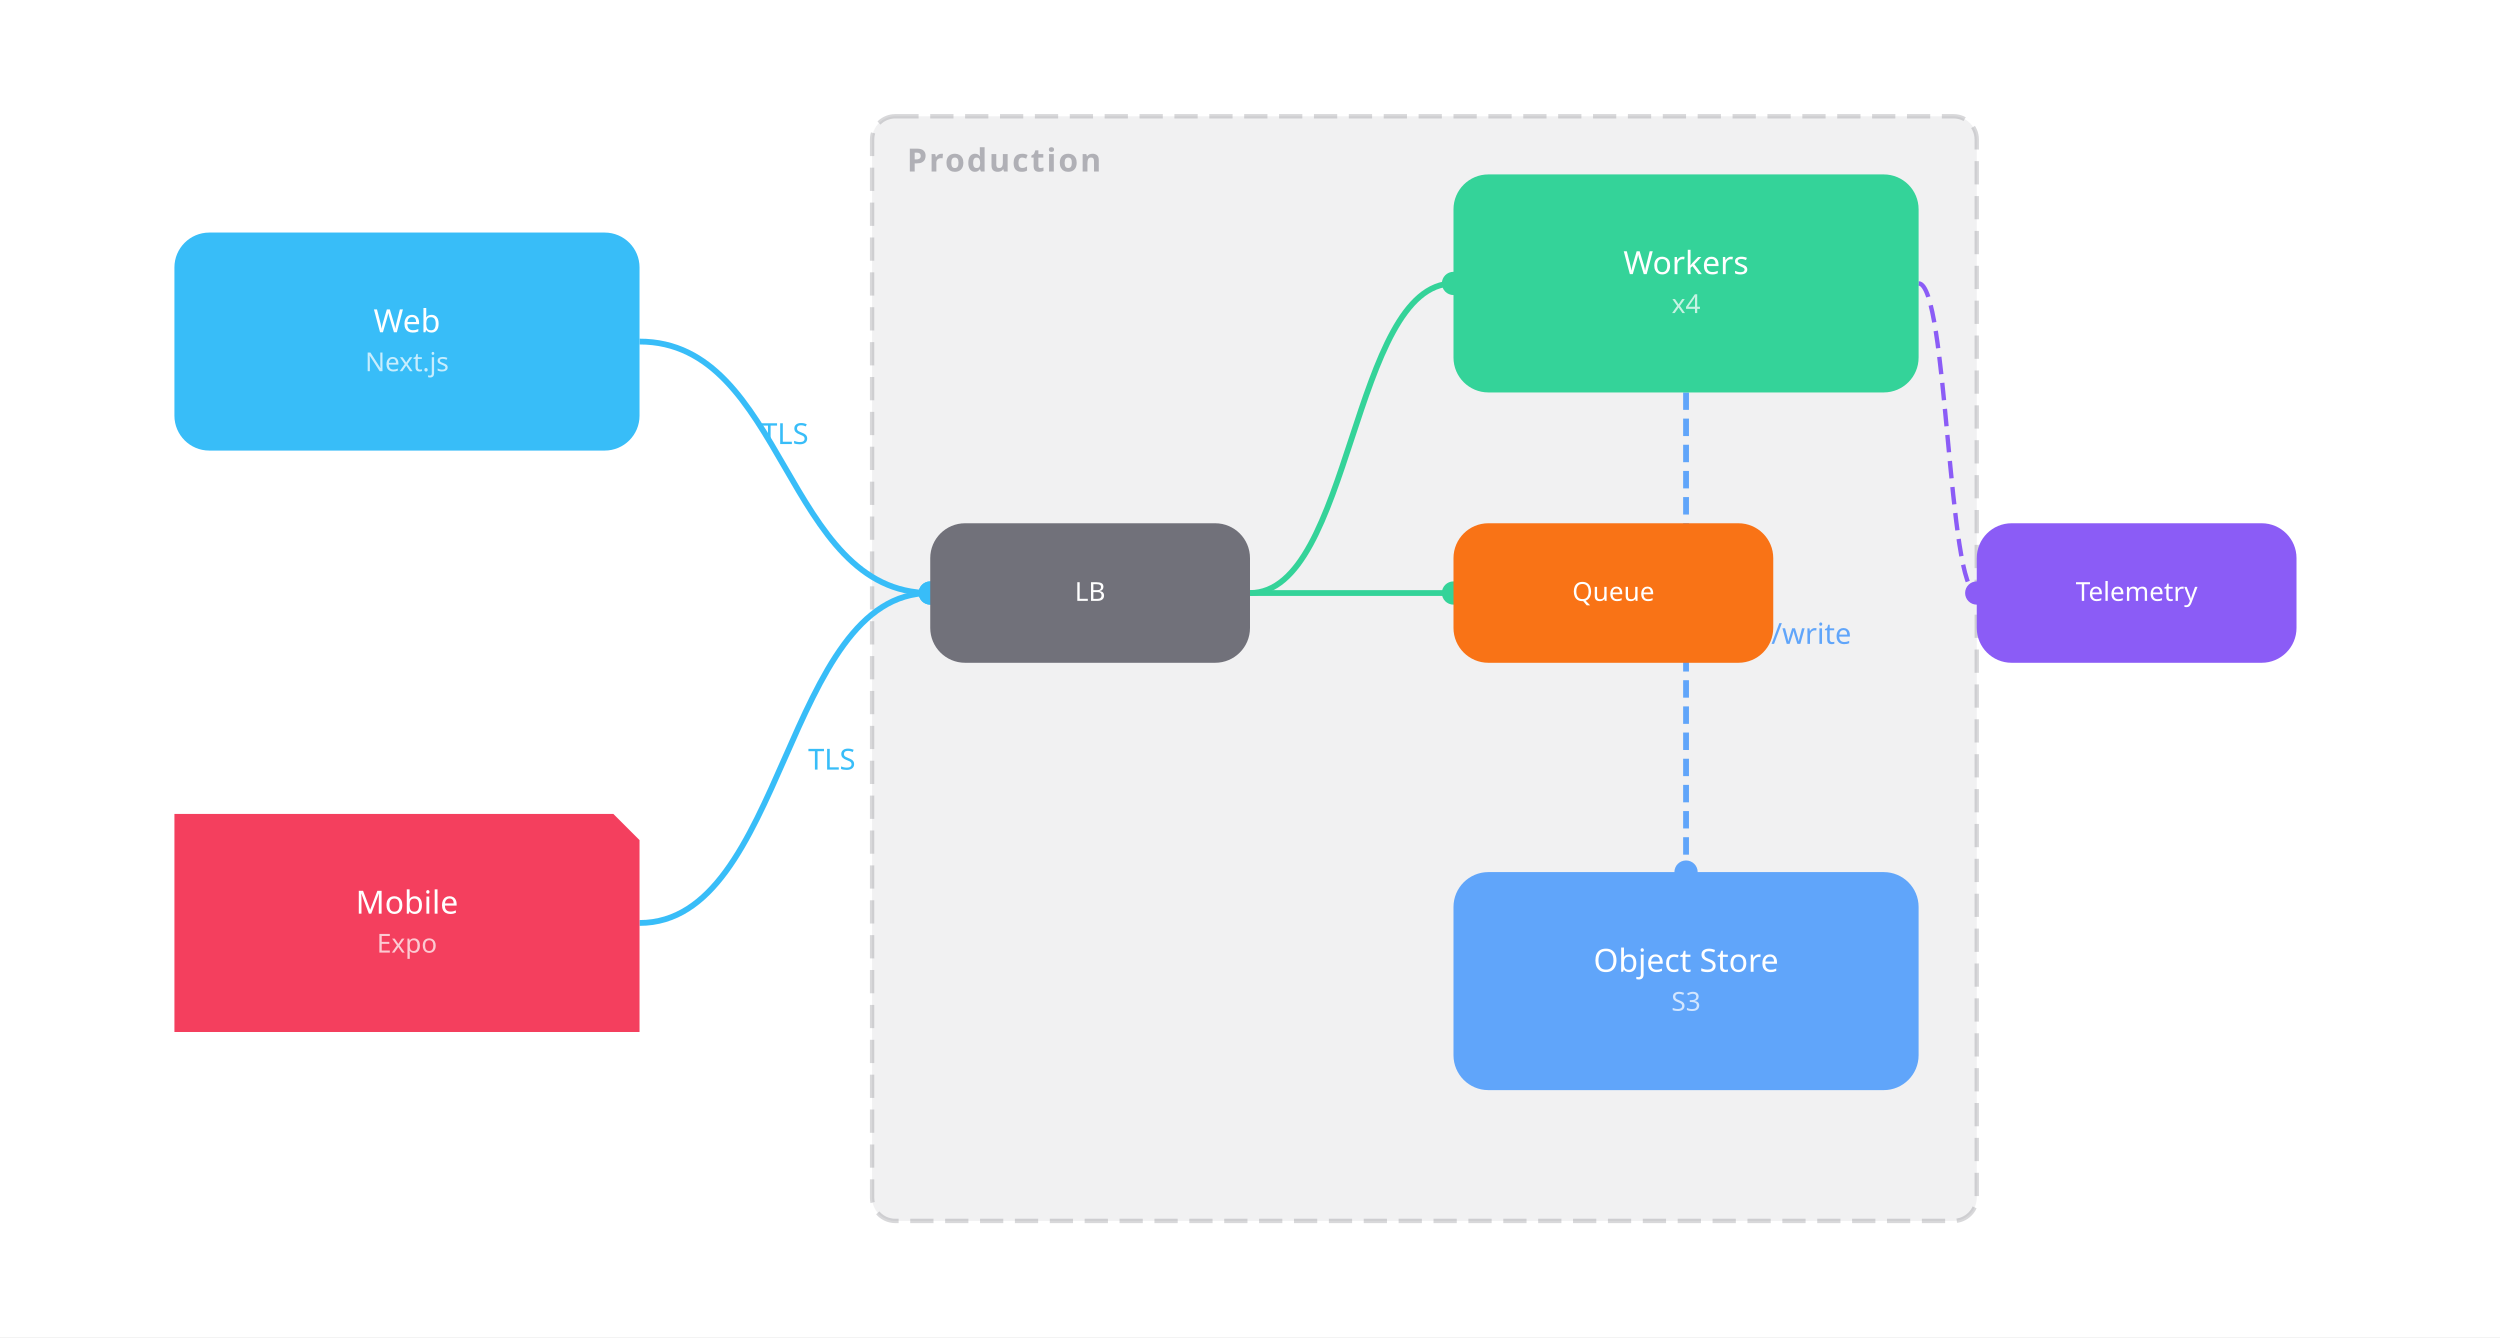
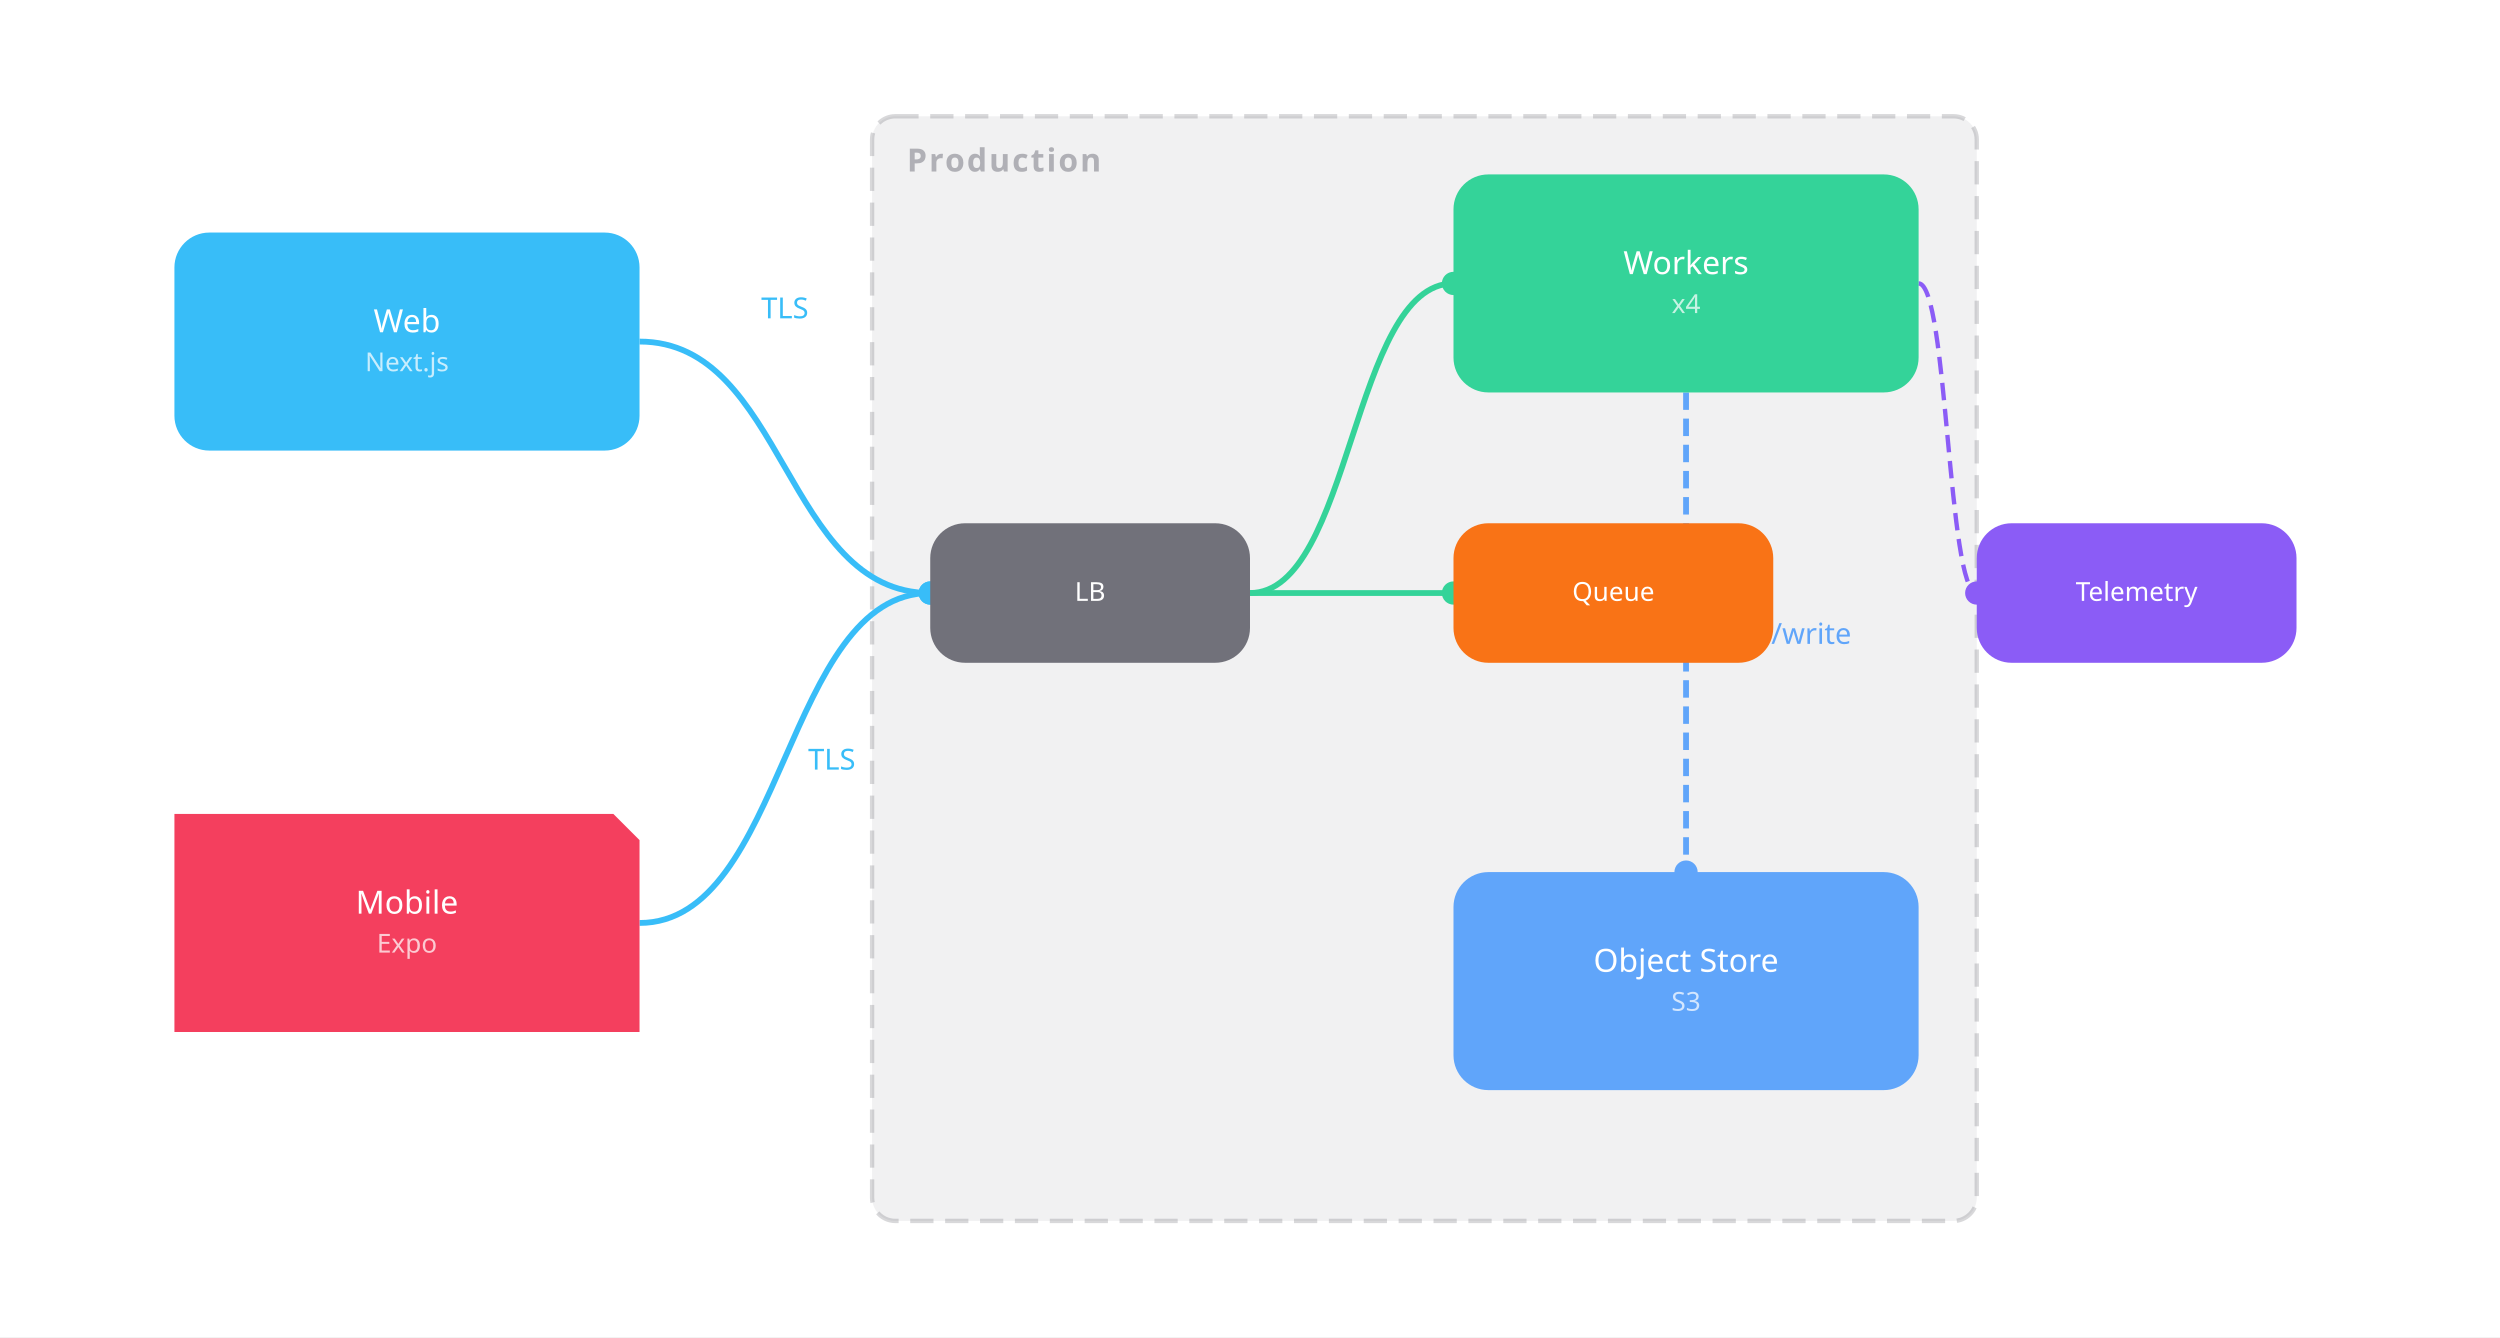
<svg xmlns="http://www.w3.org/2000/svg" width="860" height="460" viewBox="-20 -20 860 460">
  <rect x="-20" y="-20" width="860" height="460" fill="#ffffff" />
  <rect x="280" y="20" width="380" height="380" rx="8" fill="rgba(113, 113, 122, 0.1)" stroke="rgba(113, 113, 122, 0.5)" stroke-opacity="0.55" stroke-width="1.5" stroke-dasharray="8 4" />
  <text x="292" y="39" fill="rgba(113, 113, 122, 0.5)" font-size="11" font-weight="600" letter-spacing="0.7" font-family="ui-sans-serif, system-ui, sans-serif">Production</text>
  <path d="M 200 97.5 C 250 97.5, 250 184, 300 184" fill="none" stroke="#38bdf8" stroke-width="2" />
  <circle cx="300" cy="184" r="4" fill="#38bdf8" />
-   <text x="250" y="132.75" text-anchor="middle" fill="#38bdf8" font-size="10" font-family="ui-sans-serif, system-ui, sans-serif">TLS</text>
+   <text x="250" y="89.5" text-anchor="middle" fill="#38bdf8" font-size="10" font-family="ui-sans-serif, system-ui, sans-serif">TLS</text>
  <path d="M 200 297.5 C 250 297.5, 250 184, 300 184" fill="none" stroke="#38bdf8" stroke-width="2" />
  <circle cx="300" cy="184" r="4" fill="#38bdf8" />
  <text x="258" y="244.75" text-anchor="start" fill="#38bdf8" font-size="10" font-family="ui-sans-serif, system-ui, sans-serif">TLS</text>
  <path d="M 410 184 C 445 184, 445 77.5, 480 77.5" fill="none" stroke="#34d399" stroke-width="2" />
  <circle cx="480" cy="77.5" r="4" fill="#34d399" />
  <path d="M 410 184 C 445 184, 445 184, 480 184" fill="none" stroke="#34d399" stroke-width="2" />
  <circle cx="480" cy="184" r="4" fill="#34d399" />
  <path d="M 560 115 C 560 197.5, 560 197.5, 560 280" fill="none" stroke="#60a5fa" stroke-width="2" stroke-dasharray="6 3" />
  <circle cx="560" cy="280" r="4" fill="#60a5fa" />
  <text x="568" y="201.5" text-anchor="start" fill="#60a5fa" font-size="10" font-family="ui-sans-serif, system-ui, sans-serif">read/write</text>
  <path d="M 640 77.5 C 650 77.5, 650 184, 660 184" fill="none" stroke="#8b5cf6" stroke-width="1.5" stroke-dasharray="6 3" />
  <circle cx="660" cy="184" r="4" fill="#8b5cf6" />
  <g opacity="1">
    <rect x="40" y="60" width="160" height="75" rx="12" fill="#38bdf8" />
    <defs>
      <clipPath id="clip-web">
        <rect width="160" height="75" rx="12" />
      </clipPath>
    </defs>
    <g transform="translate(40 60)" clip-path="url(#clip-web)">
      <text x="80" y="34.3" text-anchor="middle" fill="#ffffff" font-size="11" font-weight="500" font-family="ui-sans-serif, system-ui, sans-serif">Web</text>
      <text x="80" y="47.7" text-anchor="middle" fill="#ffffff" opacity="0.72" font-size="9" font-family="ui-sans-serif, system-ui, sans-serif">Next.js</text>
    </g>
  </g>
  <g opacity="1">
    <path d="M 0 0 L 151 0 L 160 9 L 160 75 L 0 75 Z" transform="translate(40 260)" fill="#f43f5e" />
    <defs>
      <clipPath id="clip-mobile">
        <path d="M 0 0 L 151 0 L 160 9 L 160 75 L 0 75 Z" />
      </clipPath>
    </defs>
    <g transform="translate(40 260)" clip-path="url(#clip-mobile)">
      <text x="80" y="34.3" text-anchor="middle" fill="#ffffff" font-size="11" font-weight="500" font-family="ui-sans-serif, system-ui, sans-serif">Mobile</text>
      <text x="80" y="47.7" text-anchor="middle" fill="#ffffff" opacity="0.72" font-size="9" font-family="ui-sans-serif, system-ui, sans-serif">Expo</text>
    </g>
  </g>
  <g opacity="1">
    <rect x="300" y="160" width="110" height="48" rx="12" fill="#71717a" />
    <defs>
      <clipPath id="clip-lb">
        <rect width="110" height="48" rx="12" />
      </clipPath>
    </defs>
    <g transform="translate(300 160)" clip-path="url(#clip-lb)">
      <text x="55" y="26.7" text-anchor="middle" fill="#ffffff" font-size="9" font-weight="500" font-family="ui-sans-serif, system-ui, sans-serif">LB</text>
    </g>
  </g>
  <g opacity="1">
    <rect x="480" y="40" width="160" height="75" rx="12" fill="#34d399" />
    <defs>
      <clipPath id="clip-workers">
        <rect width="160" height="75" rx="12" />
      </clipPath>
    </defs>
    <g transform="translate(480 40)" clip-path="url(#clip-workers)">
      <text x="80" y="34.3" text-anchor="middle" fill="#ffffff" font-size="11" font-weight="500" font-family="ui-sans-serif, system-ui, sans-serif">Workers</text>
      <text x="80" y="47.7" text-anchor="middle" fill="#ffffff" opacity="0.72" font-size="9" font-family="ui-sans-serif, system-ui, sans-serif">x4</text>
    </g>
  </g>
  <g opacity="1">
    <rect x="480" y="160" width="110" height="48" rx="12" fill="#f97316" />
    <defs>
      <clipPath id="clip-queue">
        <rect width="110" height="48" rx="12" />
      </clipPath>
    </defs>
    <g transform="translate(480 160)" clip-path="url(#clip-queue)">
      <text x="55" y="26.7" text-anchor="middle" fill="#ffffff" font-size="9" font-weight="500" font-family="ui-sans-serif, system-ui, sans-serif">Queue</text>
    </g>
  </g>
  <g opacity="1">
    <rect x="480" y="280" width="160" height="75" rx="12" fill="#60a5fa" />
    <defs>
      <clipPath id="clip-store">
        <rect width="160" height="75" rx="12" />
      </clipPath>
    </defs>
    <g transform="translate(480 280)" clip-path="url(#clip-store)">
      <text x="80" y="34.3" text-anchor="middle" fill="#ffffff" font-size="11" font-weight="500" font-family="ui-sans-serif, system-ui, sans-serif">Object Store</text>
      <text x="80" y="47.7" text-anchor="middle" fill="#ffffff" opacity="0.72" font-size="9" font-family="ui-sans-serif, system-ui, sans-serif">S3</text>
    </g>
  </g>
  <g opacity="1">
    <rect x="660" y="160" width="110" height="48" rx="12" fill="#8b5cf6" />
    <defs>
      <clipPath id="clip-obs">
        <rect width="110" height="48" rx="12" />
      </clipPath>
    </defs>
    <g transform="translate(660 160)" clip-path="url(#clip-obs)">
      <text x="55" y="26.7" text-anchor="middle" fill="#ffffff" font-size="9" font-weight="500" font-family="ui-sans-serif, system-ui, sans-serif">Telemetry</text>
    </g>
  </g>
</svg>
